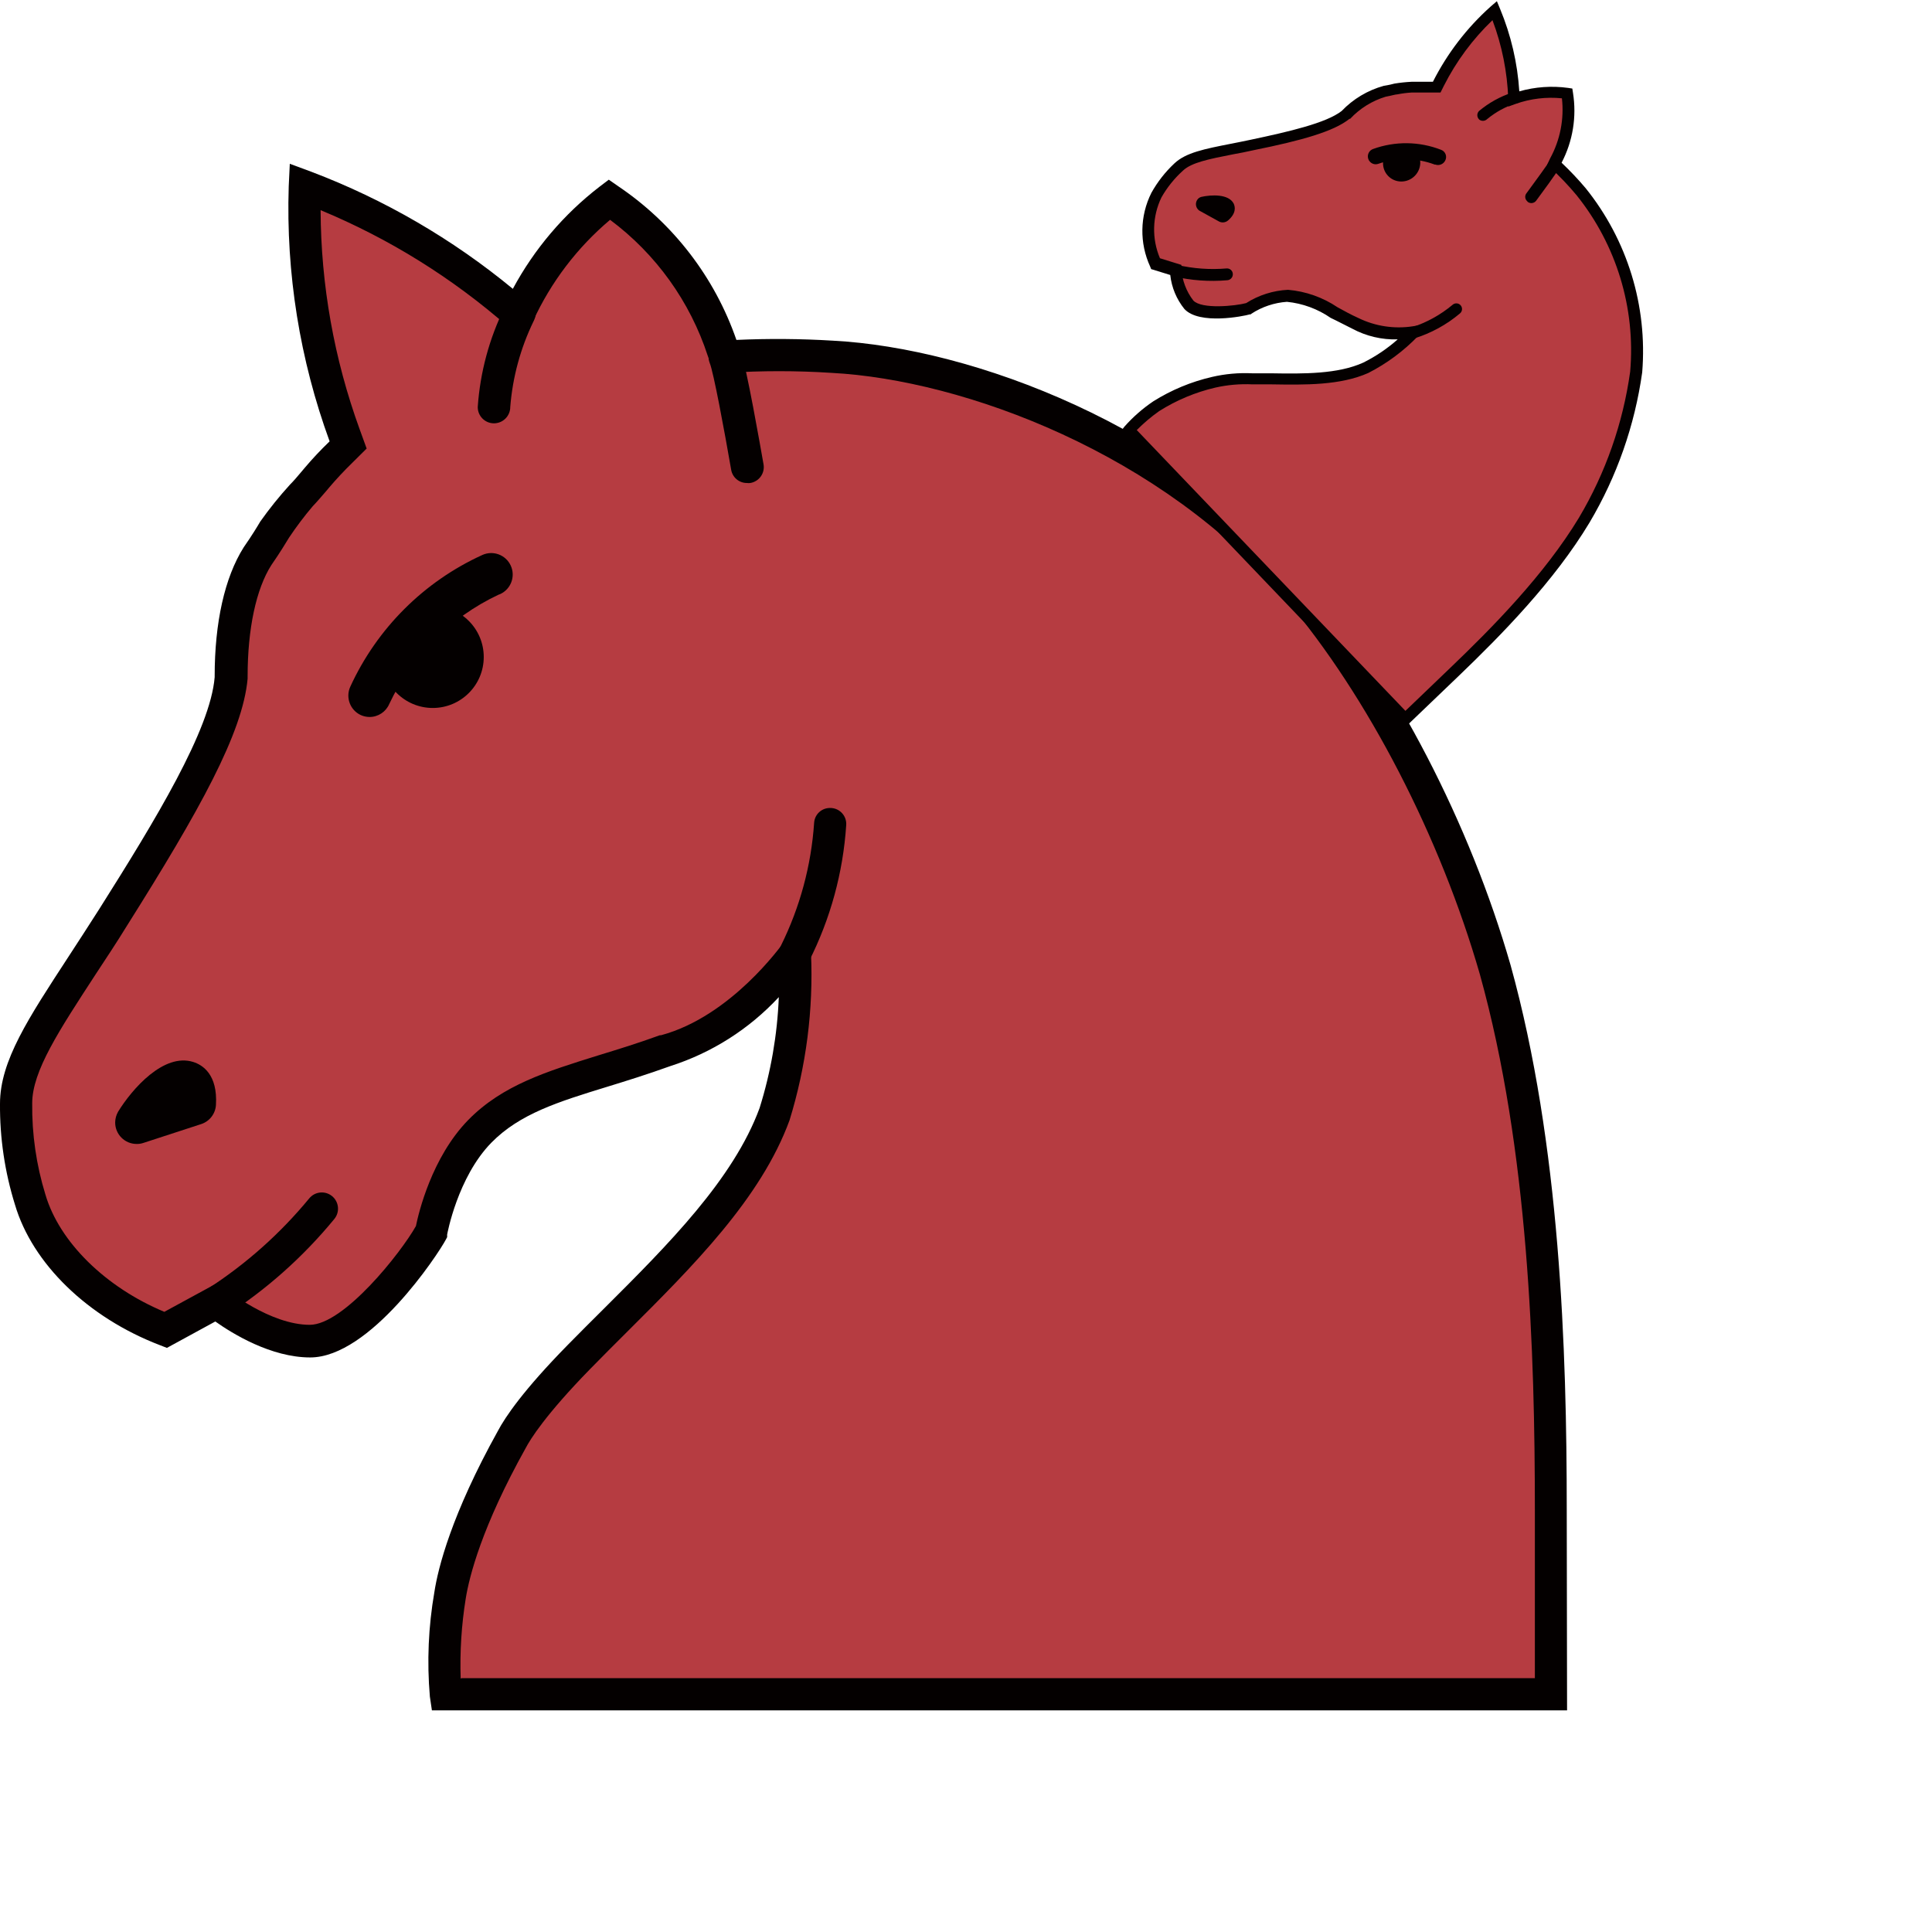
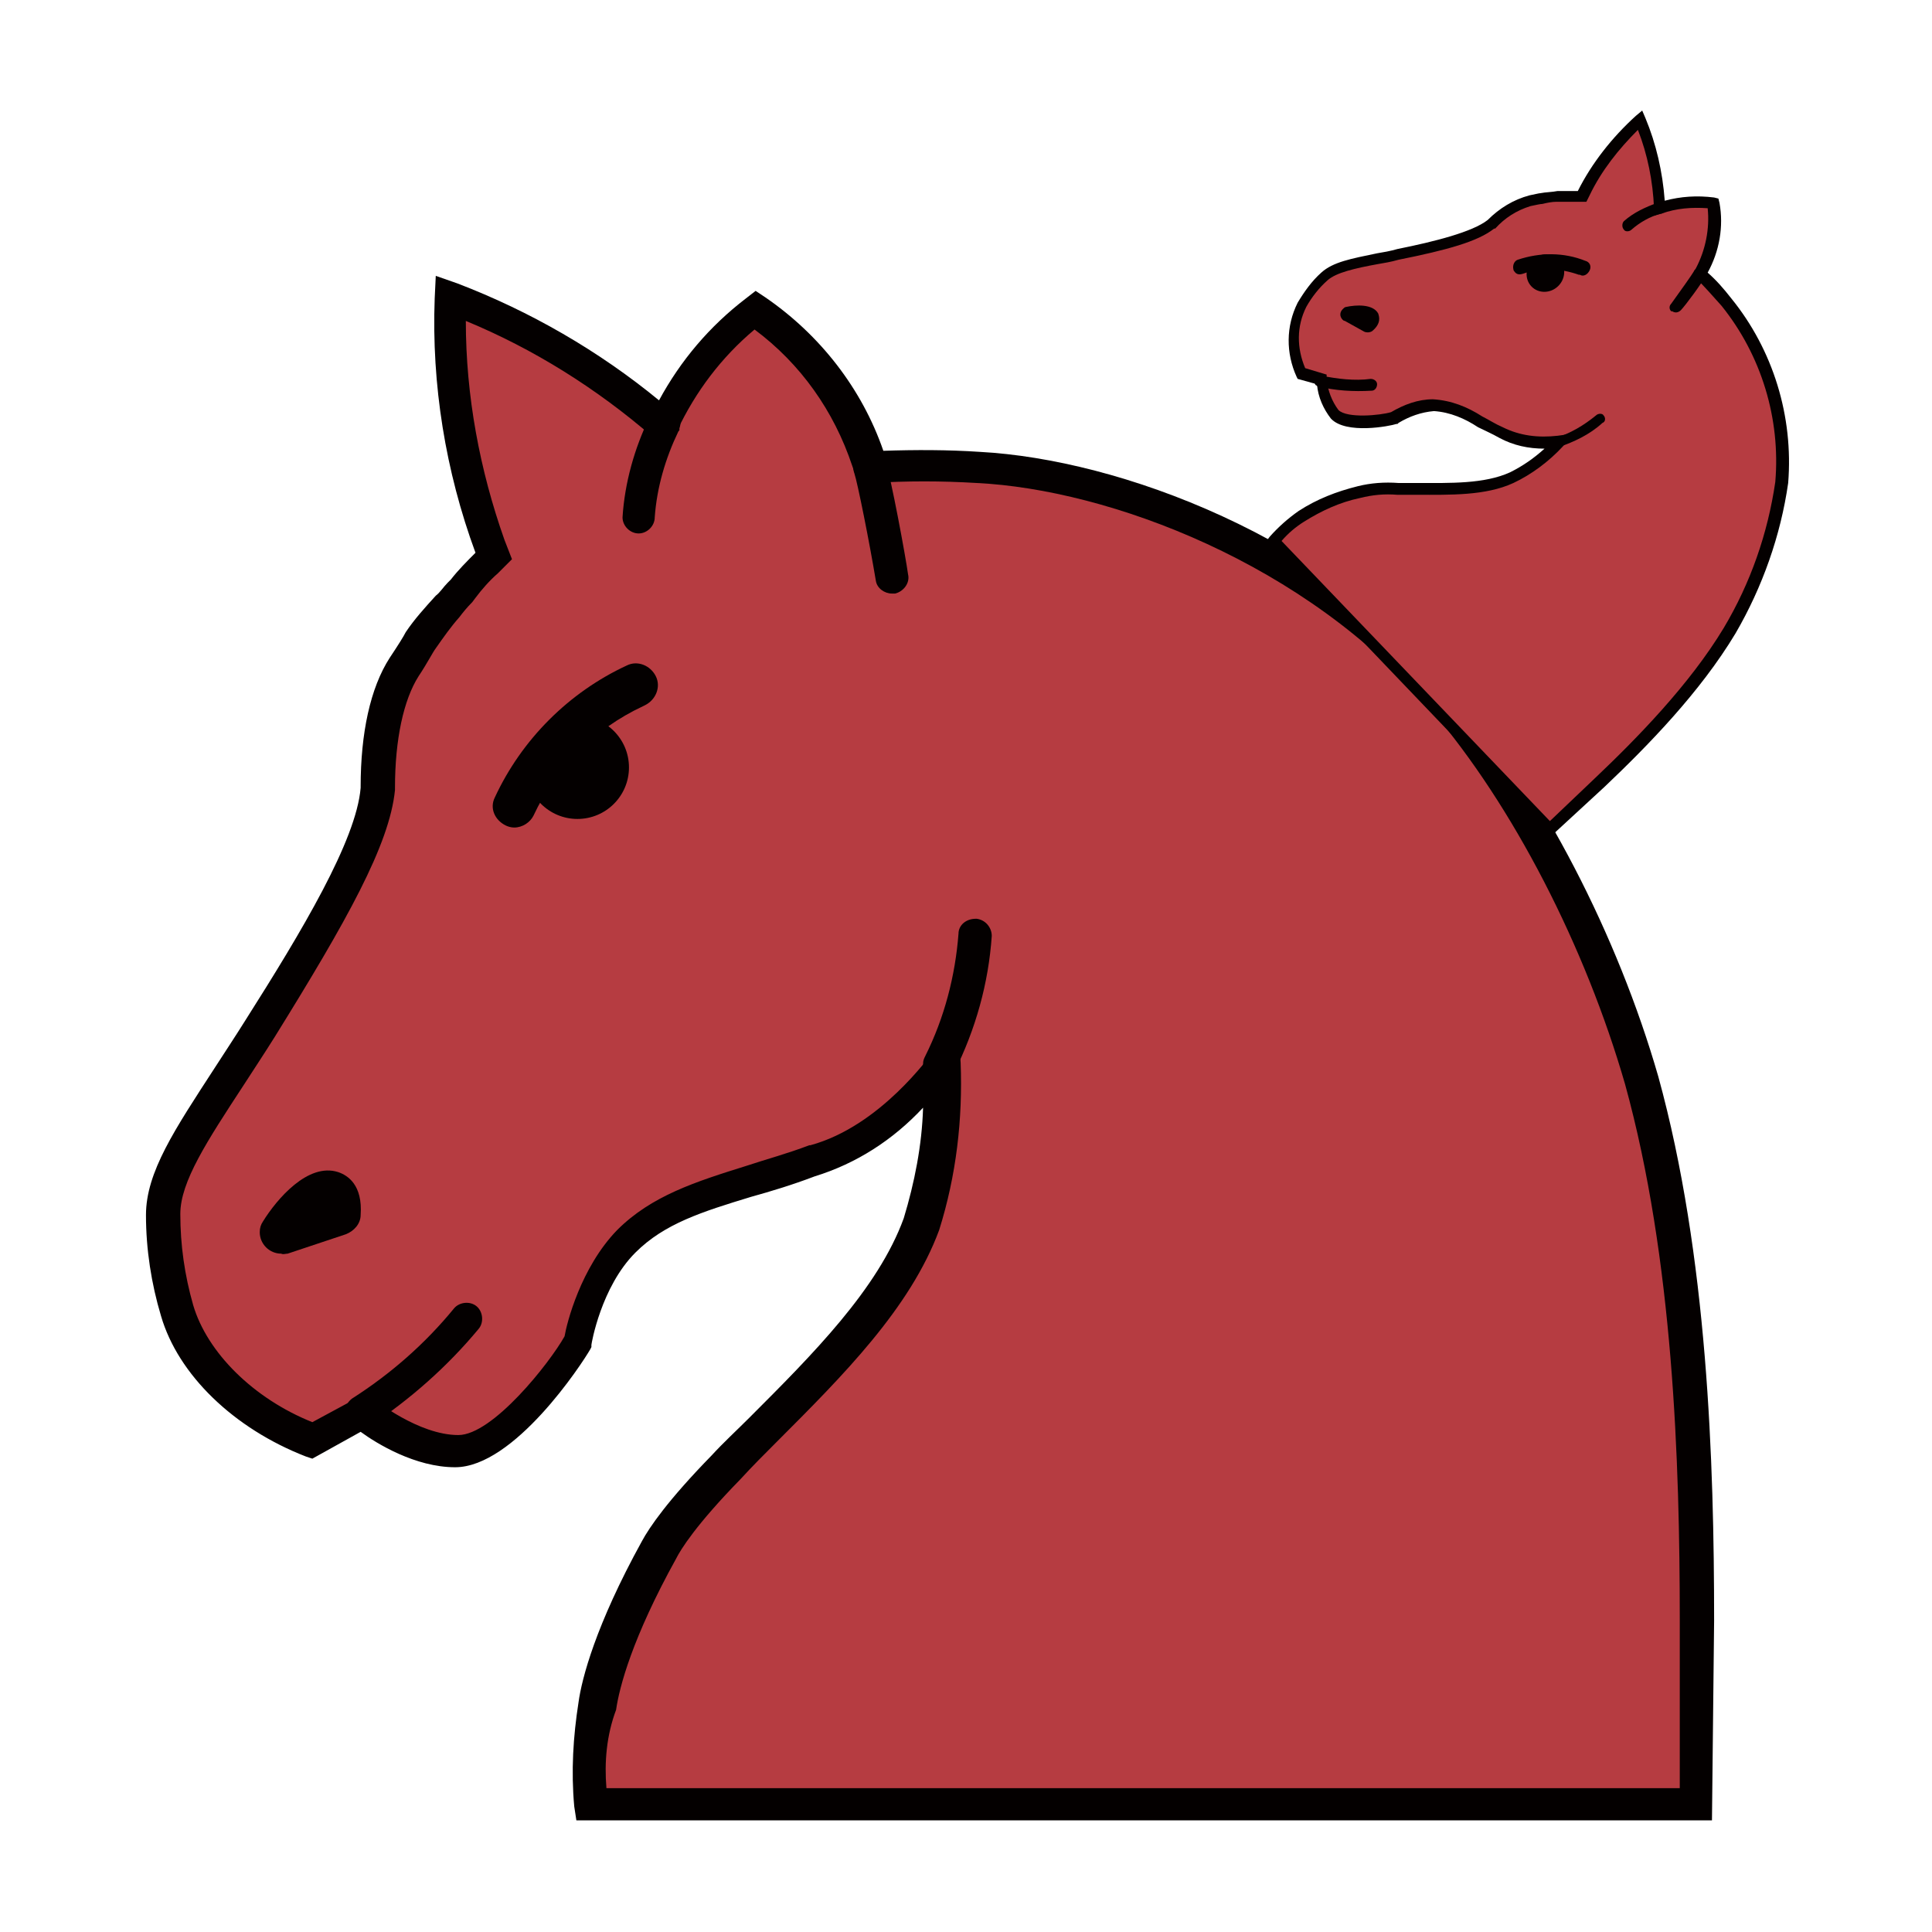
- <svg xmlns="http://www.w3.org/2000/svg" viewBox="0 0 180 180">
-   <defs>
-     <style>.cls-1{fill:#b63c41;}.cls-2{fill:#040000;}</style>
-   </defs>
-   <g id="Layer_2" data-name="Layer 2">
-     <g id="Layer_1-2" data-name="Layer 1">
-       <path class="cls-1" d="M48.27,29.28A65.77,65.77,0,0,0,28.4,17.42a61.71,61.71,0,0,0,3.7,23.16l.33.9-.68.67a30.64,30.64,0,0,0-2.27,2.43l-.28.33a13.76,13.76,0,0,1-1.13,1.27,33.11,33.11,0,0,0-2.43,3.22c-.23.39-.78,1.3-1.59,2.48-1.61,2.51-2.48,6.41-2.48,11.22v.14c-.46,5-5,12.73-11,22.23-5.08,8-9,13-9,17.37a29.18,29.18,0,0,0,1.3,9c1.56,5.3,6.67,9.85,12.61,12.13l4.71-2.58S24.6,125,28.9,125s10.18-8,11.32-10.18c0,0,1-5.75,4.53-9.36,4-4.11,9.69-4.76,17.28-7.51,7.11-1.94,12.08-9.08,12.08-9.08a44.36,44.36,0,0,1-1.89,14.93c-2.54,7-8.77,13.17-14.78,19.16-1.17,1.16-2.33,2.32-3.45,3.47-4.17,4.28-5.71,6.66-6.26,7.7-4.21,7.53-5.41,12.33-5.75,14.52a36.6,36.6,0,0,0-.4,9.23H144.47V140.68c0-14.74-.59-33.78-5.17-50.3-3.74-13-10.61-26.3-18.37-35.48C110,41.9,91.48,34,77.53,33.24a75.84,75.84,0,0,0-10,0c-1.07-2.78-3.1-9.37-10.79-14.65A28.34,28.34,0,0,0,48.27,29.28Z" />
-       <path class="cls-2" d="M146,159.35H40.24l-.19-1.28a37.85,37.85,0,0,1,.42-9.74c.34-2.23,1.59-7.23,5.91-15,.7-1.33,2.4-3.83,6.49-8,1.13-1.15,2.3-2.32,3.47-3.48,5.91-5.89,12-12,14.43-18.62A39.83,39.83,0,0,0,72.56,92.9a23.61,23.61,0,0,1-10.12,6.43c-2.11.76-4.1,1.38-5.86,1.92-4.56,1.4-8.15,2.51-10.8,5.21-3.15,3.22-4.11,8.51-4.12,8.56v.24l-.11.21c-.76,1.44-7.08,11-12.65,11-3.66,0-7.26-2.23-8.84-3.35l-4.51,2.46-.64-.25c-6.72-2.57-11.9-7.6-13.52-13.11A30.83,30.83,0,0,1,0,102.83c0-4,2.67-8,6.37-13.68.9-1.39,1.88-2.88,2.9-4.49C14.48,76.41,19.6,68,20,63.09V63c0-5,.93-9.19,2.7-12,.8-1.15,1.31-2,1.55-2.41A35.94,35.94,0,0,1,27,45.17c.35-.35.7-.76,1.11-1.25l.27-.32a32.09,32.09,0,0,1,2.33-2.48h0A63.21,63.21,0,0,1,26.9,17.37l.1-2.11L29,16A66.72,66.72,0,0,1,47.78,26.91a29.91,29.91,0,0,1,8.07-9.51l.87-.66.89.62a28.52,28.52,0,0,1,11,14.31,84.44,84.44,0,0,1,9,.07c13,.68,32.41,7.92,44.46,22.19,7.9,9.33,14.88,22.81,18.67,36,4.63,16.7,5.23,35.87,5.23,50.71Zm-103-3H143V140.68c0-14.65-.58-33.56-5.12-49.89C134.2,78,127.45,64.89,119.81,55.87c-11.47-13.59-30-20.48-42.33-21.13a76,76,0,0,0-9.78,0l-1.12.09-.64-1.68a25.76,25.76,0,0,0-9.1-12.67,27.15,27.15,0,0,0-7.18,9.44l-.83,1.83-1.52-1.33A63.26,63.26,0,0,0,29.87,19.58,60.4,60.4,0,0,0,33.51,40l.65,1.79-1.35,1.34c-.75.73-1.47,1.5-2.15,2.3l-.31.37c-.46.53-.86,1-1.21,1.36a31.64,31.64,0,0,0-2.21,2.93c-.27.44-.83,1.38-1.65,2.56-1.41,2.21-2.21,5.91-2.21,10.37v.21c-.46,5.07-4.46,12.25-11.23,23-1,1.63-2,3.13-2.92,4.53C5.51,96,3,99.79,3,102.79a27.81,27.81,0,0,0,1.23,8.5c1.3,4.43,5.61,8.65,11.08,10.93l5-2.72.79.64s4.06,3.29,7.76,3.29c3.17,0,8.48-6.69,9.89-9.2.25-1.22,1.47-6.4,4.88-9.89,3.19-3.25,7.3-4.51,12.07-6,1.83-.56,3.72-1.14,5.78-1.89h.11C68.15,94.68,72.83,88,72.87,88l2.36-3.38.33,4.19a46,46,0,0,1-2,15.56c-2.66,7.28-9,13.6-15.12,19.7-1.17,1.17-2.33,2.32-3.45,3.47-4.19,4.29-5.59,6.57-6,7.35-4.11,7.36-5.27,12-5.6,14.05a38.71,38.71,0,0,0-.47,7.45Z" />
-       <path class="cls-2" d="M20.15,122.84a1.5,1.5,0,0,1-1.5-1.5,1.52,1.52,0,0,1,.72-1.28,41.2,41.2,0,0,0,9.45-8.42,1.51,1.51,0,0,1,2.32,1.94,43.81,43.81,0,0,1-10.22,9.08A1.46,1.46,0,0,1,20.15,122.84Z" />
-       <path class="cls-2" d="M74.07,90.34a1.51,1.51,0,0,1-1.31-2.24,30.39,30.39,0,0,0,3.09-11.44,1.47,1.47,0,0,1,1.55-1.38h.06a1.49,1.49,0,0,1,1.38,1.59v0a32.86,32.86,0,0,1-3.47,12.69A1.48,1.48,0,0,1,74.07,90.34Z" />
-       <path class="cls-2" d="M12.73,106.58a2,2,0,0,1-2-2,2.08,2.08,0,0,1,.27-1c1.31-2.13,4.25-5.5,7-4.64.87.27,2.29,1.16,2.12,4a2,2,0,0,1-1.38,1.79l-5.37,1.75A1.87,1.87,0,0,1,12.73,106.58Z" />
-       <circle class="cls-2" cx="40.32" cy="61.21" r="4.75" />
-       <path class="cls-2" d="M46,39.44h0a1.51,1.51,0,0,1-1.49-1.52A24.87,24.87,0,0,1,47,28.66a1.5,1.5,0,1,1,2.8,1.07,1.42,1.42,0,0,1-.08.18,22.32,22.32,0,0,0-2.18,8A1.52,1.52,0,0,1,46,39.44Z" />
-       <path class="cls-2" d="M69.59,45a1.48,1.48,0,0,1-1.47-1.24c-.63-3.64-1.65-9.13-2-9.95A1.54,1.54,0,0,1,69,32.7c.54,1.4,1.86,9,2.13,10.52A1.5,1.5,0,0,1,69.9,45h0A1.08,1.08,0,0,1,69.59,45Z" />
-       <path class="cls-2" d="M34.44,66.8a2.06,2.06,0,0,1-.81-.17,2,2,0,0,1-1-2.64,24.88,24.88,0,0,1,12.3-12.28,2,2,0,0,1,1.67,3.64l-.16.06A21.29,21.29,0,0,0,36.27,65.58,2,2,0,0,1,34.44,66.8Z" />
-       <path class="cls-1" d="M141.08,9.13A23.83,23.83,0,0,0,139.26.92,22.79,22.79,0,0,0,134,7.78l-.16.31h-.35a9.77,9.77,0,0,0-1.21,0h-.16a5,5,0,0,1-.62,0,10.56,10.56,0,0,0-1.47.19c-.16,0-.54.12-1.05.21a8,8,0,0,0-3.61,2.21l0,0c-1.44,1.16-4.63,1.94-8.66,2.79-3.4.71-5.71,1-6.87,2.07a10.55,10.55,0,0,0-2.07,2.63,7.47,7.47,0,0,0-.08,6.38l1.86.58a5.94,5.94,0,0,0,1.22,3.2c1.07,1.12,4.67.62,5.54.36a7.52,7.52,0,0,1,3.62-1.2c2.09,0,3.69,1.33,6.32,2.61a9.21,9.21,0,0,0,5.43.84,16.34,16.34,0,0,1-4.44,3.31c-2.5,1.12-5.7,1.06-8.8,1l-1.78,0a14,14,0,0,0-3.62.32,17.38,17.38,0,0,0-5.3,2.19,13.67,13.67,0,0,0-2.55,2.25L130.9,67l4.58-4.39c3.92-3.75,8.84-8.75,12.09-14.15a37.26,37.26,0,0,0,4.85-13.83,23.65,23.65,0,0,0-5.08-16.86,28,28,0,0,0-2.5-2.61A10.31,10.31,0,0,0,146,8.62,10.33,10.33,0,0,0,141.08,9.13Z" />
-       <path class="cls-2" d="M130.89,67.78,104.46,40.14l.29-.38a14.22,14.22,0,0,1,2.7-2.37,17.8,17.8,0,0,1,5.46-2.27,13.68,13.68,0,0,1,3.76-.34l1.79,0c3,.05,6.19.08,8.56-1a14.75,14.75,0,0,0,3.2-2.16,8.41,8.41,0,0,1-4.24-1c-.73-.36-1.4-.72-2-1a8.68,8.68,0,0,0-4.08-1.5,6.93,6.93,0,0,0-3.31,1.11l-.07.06-.08,0c-.57.17-4.7,1-6.09-.5a6.1,6.1,0,0,1-1.32-3.17l-1.78-.55-.09-.23a7.93,7.93,0,0,1,.11-6.87,11.23,11.23,0,0,1,2.15-2.75c1.06-1,2.79-1.34,5.23-1.82.59-.12,1.24-.24,1.92-.39,3.5-.74,7-1.55,8.43-2.67l0,0A8.6,8.6,0,0,1,128.91,8c.5-.08.86-.17,1-.21a14,14,0,0,1,1.59-.17c.18,0,.38,0,.61,0l.15,0c.42,0,.83,0,1.24,0h0a23.84,23.84,0,0,1,5.37-7l.59-.51.3.72a24,24,0,0,1,1.79,7.68,11.13,11.13,0,0,1,4.55-.32l.39.06.06.39a10.47,10.47,0,0,1-1.06,6.52,29.47,29.47,0,0,1,2.24,2.37A24.23,24.23,0,0,1,153,34.69a37.69,37.69,0,0,1-4.91,14c-3.28,5.46-8.24,10.5-12.18,14.28ZM105.94,40.1l25,26.13,4.17-4c3.9-3.73,8.79-8.69,12-14a36.49,36.49,0,0,0,4.77-13.61,23.07,23.07,0,0,0-5-16.44,26.78,26.78,0,0,0-2.44-2.56l-.3-.26.28-.6a9.45,9.45,0,0,0,1.1-5.6,9.9,9.9,0,0,0-4.31.52l-.69.25,0-.73a23.15,23.15,0,0,0-1.47-7.32A22.55,22.55,0,0,0,134.52,8l-.31.62h-.69c-.39,0-.77,0-1.15,0l-.18,0-.66,0a9.87,9.87,0,0,0-1.33.17c-.19,0-.58.13-1.1.22a7.5,7.5,0,0,0-3.31,2.06l-.06,0c-1.46,1.17-4.37,2-8.92,2.92-.69.16-1.34.28-1.94.39-2.24.44-3.86.76-4.66,1.52a10.08,10.08,0,0,0-2,2.49,6.88,6.88,0,0,0-.14,5.67l2,.62,0,.37A5.38,5.38,0,0,0,111.18,28c.79.83,3.9.51,4.92.24A8,8,0,0,1,120,27a9.74,9.74,0,0,1,4.62,1.63c.6.33,1.23.68,1.94,1l0,0a8.59,8.59,0,0,0,5.07.77l1.49-.24-1,1.15a17.55,17.55,0,0,1-4.64,3.44c-2.61,1.16-5.87,1.11-9,1.06h-1.78a12.93,12.93,0,0,0-3.46.3A17,17,0,0,0,108,38.3a15.45,15.45,0,0,0-2.1,1.78Z" />
-       <path class="cls-2" d="M109.15,25.6a.55.55,0,0,1,0-.78.59.59,0,0,1,.52-.14,14.87,14.87,0,0,0,4.61.33.54.54,0,0,1,.58.51.56.56,0,0,1-.52.59,16,16,0,0,1-5-.36A.55.55,0,0,1,109.15,25.6Z" />
-       <path class="cls-2" d="M131.28,31.41a.54.54,0,0,1,0-.78.51.51,0,0,1,.24-.13,11.38,11.38,0,0,0,3.81-2.1.53.53,0,0,1,.76.05v0a.53.53,0,0,1-.08.76h0a12.17,12.17,0,0,1-4.25,2.32A.53.53,0,0,1,131.28,31.41Z" />
-       <path class="cls-2" d="M111.62,19.52a.73.73,0,0,1,0-1,.68.68,0,0,1,.32-.18c.9-.2,2.53-.29,3,.63.14.3.26.9-.54,1.58a.75.75,0,0,1-.82.09l-1.81-1A.59.59,0,0,1,111.62,19.52Z" />
-       <ellipse class="cls-2" cx="130.59" cy="15.18" rx="1.75" ry="1.72" transform="translate(25.73 94.48) rotate(-43.73)" />
-       <path class="cls-2" d="M137.8,11.12h0a.55.55,0,0,1,0-.78,9.32,9.32,0,0,1,3.08-1.71.53.53,0,0,1,.71.29.55.55,0,0,1-.3.71l-.07,0a8.12,8.12,0,0,0-2.67,1.47.56.56,0,0,1-.78,0Z" />
-       <path class="cls-2" d="M142.23,18.69a.54.54,0,0,1,0-.7c.81-1.09,2-2.75,2.15-3a.57.57,0,0,1,.75-.27.56.56,0,0,1,.26.75c-.24.49-1.93,2.77-2.27,3.23a.56.56,0,0,1-.77.12h0Z" />
-       <path class="cls-2" d="M127.63,15.06a.64.64,0,0,1-.15-.25.73.73,0,0,1,.45-.93,9,9,0,0,1,6.34.08.71.71,0,0,1,.4.95.75.75,0,0,1-.95.42l-.06,0a7.73,7.73,0,0,0-5.24-.07A.72.72,0,0,1,127.63,15.06Z" />
+ <svg xmlns="http://www.w3.org/2000/svg" version="1.1" id="Layer_1" x="0px" y="0px" viewBox="0 0 180 180" style="enable-background:new 0 0 180 180;" xml:space="preserve">
+   <style type="text/css">
+ 	.st0{fill:#B63C41;}
+ 	.st1{fill:#040000;}
+ </style>
+   <g id="Layer_2">
+     <g id="Layer_1-2">
+       <path class="st0" d="M61.7,39.5c-5.9-5.1-12.6-9.1-19.9-11.9c-0.3,7.9,1,15.7,3.7,23.2l0.3,0.9l-0.7,0.7c-0.8,0.8-1.6,1.6-2.3,2.4    l-0.3,0.3c-0.4,0.4-0.7,0.9-1.1,1.3c-0.9,1-1.7,2.1-2.4,3.2c-0.2,0.4-0.8,1.3-1.6,2.5c-1.6,2.5-2.5,6.4-2.5,11.2v0.1    c-0.5,5-5,12.7-11,22.2c-5.1,8-9,13-9,17.4c0,3,0.4,6.1,1.3,9c1.6,5.3,6.7,9.9,12.6,12.1l4.7-2.6c0,0,4.4,3.6,8.7,3.6    s10.2-8,11.3-10.2c0,0,1-5.8,4.5-9.4c4-4.1,9.7-4.8,17.3-7.5c7.1-1.9,12.1-9.1,12.1-9.1c0.2,5-0.4,10.1-1.9,14.9    c-2.5,7-8.8,13.2-14.8,19.2c-1.2,1.2-2.3,2.3-3.5,3.5c-4.2,4.3-5.7,6.7-6.3,7.7c-4.2,7.5-5.4,12.3-5.8,14.5    c-0.5,3-0.7,6.1-0.4,9.2h102.9v-17.2c0-14.7-0.6-33.8-5.2-50.3c-3.7-13-10.6-26.3-18.4-35.5c-10.9-13-29.4-20.9-43.4-21.7    c-3.3-0.2-6.7-0.2-10,0c-1.1-2.8-3.1-9.4-10.8-14.6C66.5,31.7,63.6,35.4,61.7,39.5z" />
+       <path class="st1" d="M159.5,169.6H53.7l-0.2-1.3c-0.3-3.3-0.1-6.5,0.4-9.7c0.3-2.2,1.6-7.2,5.9-15c0.7-1.3,2.4-3.8,6.5-8    c1.1-1.2,2.3-2.3,3.5-3.5c5.9-5.9,12-12,14.4-18.6c1-3.3,1.7-6.8,1.8-10.3c-2.8,3-6.2,5.2-10.1,6.4c-2.1,0.8-4.1,1.4-5.9,1.9    c-4.6,1.4-8.1,2.5-10.8,5.2c-3.2,3.2-4.1,8.5-4.1,8.6v0.2l-0.1,0.2c-0.8,1.4-7.1,11-12.6,11c-3.7,0-7.3-2.2-8.8-3.3l-4.5,2.5    l-0.6-0.2c-6.7-2.6-11.9-7.6-13.5-13.1c-0.9-3-1.4-6.2-1.4-9.4c0-4,2.7-8,6.4-13.7c0.9-1.4,1.9-2.9,2.9-4.5    c5.2-8.2,10.3-16.7,10.7-21.6v-0.1c0-5,0.9-9.2,2.7-12c0.8-1.2,1.3-2,1.5-2.4c0.8-1.2,1.8-2.3,2.8-3.4c0.4-0.3,0.7-0.8,1.1-1.2    l0.3-0.3c0.7-0.9,1.5-1.7,2.3-2.5l0,0c-2.8-7.6-4.1-15.7-3.8-23.7l0.1-2.1l2,0.7c6.8,2.6,13.2,6.3,18.8,10.9    c2-3.7,4.7-6.9,8.1-9.5l0.9-0.7l0.9,0.6c5.1,3.5,9,8.5,11,14.3c3-0.1,6-0.1,9,0.1c13,0.7,32.4,7.9,44.5,22.2    c7.9,9.3,14.9,22.8,18.7,36c4.6,16.7,5.2,35.9,5.2,50.7L159.5,169.6z M56.5,166.6h100v-15.7c0-14.7-0.6-33.6-5.1-49.9    c-3.7-12.8-10.4-25.9-18.1-34.9c-11.5-13.6-30-20.5-42.3-21.1c-3.3-0.2-6.5-0.2-9.8,0L80,45.1l-0.6-1.7c-1.7-5.1-4.8-9.5-9.1-12.7    c-3.1,2.6-5.5,5.8-7.2,9.4L62.3,42l-1.5-1.3c-5.2-4.5-11.1-8.2-17.4-10.8c0,7,1.3,13.9,3.6,20.4l0.7,1.8l-1.3,1.3    c-0.8,0.7-1.5,1.5-2.1,2.3l-0.3,0.4c-0.5,0.5-0.9,1-1.2,1.4c-0.8,0.9-1.5,1.9-2.2,2.9c-0.3,0.4-0.8,1.4-1.6,2.6    c-1.4,2.2-2.2,5.9-2.2,10.4v0.2c-0.5,5.1-4.5,12.2-11.2,23c-1,1.6-2,3.1-2.9,4.5c-3.4,5.2-5.9,9-5.9,12c0,2.9,0.4,5.7,1.2,8.5    c1.3,4.4,5.6,8.7,11.1,10.9l5-2.7l0.8,0.6c0,0,4.1,3.3,7.8,3.3c3.2,0,8.5-6.7,9.9-9.2c0.2-1.2,1.5-6.4,4.9-9.9    c3.2-3.2,7.3-4.5,12.1-6c1.8-0.6,3.7-1.1,5.8-1.9h0.1c6.6-1.8,11.2-8.5,11.3-8.5l2.4-3.4l0.3,4.2c0.2,5.3-0.4,10.5-2,15.6    c-2.7,7.3-9,13.6-15.1,19.7c-1.2,1.2-2.3,2.3-3.4,3.5c-4.2,4.3-5.6,6.6-6,7.4c-4.1,7.4-5.3,12-5.6,14.1    C56.5,161.7,56.3,164.2,56.5,166.6L56.5,166.6z" />
+       <path class="st1" d="M33.6,133.1c-0.8,0-1.5-0.7-1.5-1.5c0-0.5,0.3-1,0.7-1.3c3.6-2.3,6.8-5.1,9.5-8.4c0.5-0.6,1.5-0.7,2.1-0.2    c0.6,0.5,0.7,1.5,0.2,2.1l0,0c-2.9,3.5-6.4,6.6-10.2,9.1C34.1,133.1,33.9,133.1,33.6,133.1z" />
+       <path class="st1" d="M87.5,100.6c-0.8,0-1.5-0.7-1.5-1.5c0-0.3,0.1-0.5,0.2-0.7c1.8-3.6,2.8-7.5,3.1-11.4c0-0.8,0.7-1.4,1.6-1.4    h0.1c0.8,0.1,1.4,0.8,1.4,1.6l0,0c-0.3,4.4-1.5,8.7-3.5,12.7C88.6,100.3,88.1,100.6,87.5,100.6z" />
+       <path class="st1" d="M26.2,116.8c-1.1,0-2-0.9-2-2c0-0.4,0.1-0.7,0.3-1c1.3-2.1,4.2-5.5,7-4.6c0.9,0.3,2.3,1.2,2.1,4    c0,0.8-0.6,1.5-1.4,1.8l-5.4,1.8C26.6,116.8,26.4,116.9,26.2,116.8z" />
+       <circle class="st1" cx="53.8" cy="71.5" r="4.8" />
+       <path class="st1" d="M59.5,49.7L59.5,49.7c-0.8,0-1.5-0.7-1.5-1.5c0.2-3.2,1.1-6.4,2.5-9.3c0.3-0.8,1.1-1.2,1.9-0.9    c0.8,0.3,1.2,1.1,0.9,1.9c0,0,0,0.1,0,0.1c0,0.1,0,0.1-0.1,0.2c-1.2,2.5-2,5.2-2.2,8C61,49,60.3,49.7,59.5,49.7    C59.5,49.7,59.5,49.7,59.5,49.7z" />
+       <path class="st1" d="M83.1,55.3c-0.7,0-1.4-0.5-1.5-1.2c-0.6-3.6-1.7-9.1-2-10c-0.3-0.8,0.1-1.7,0.9-2c0.8-0.3,1.7,0.1,2,0.9    c0.5,1.4,1.9,9,2.1,10.5c0.2,0.8-0.4,1.6-1.2,1.8c0,0,0,0-0.1,0l0,0C83.3,55.3,83.2,55.3,83.1,55.3z" />
+       <path class="st1" d="M47.9,77.1c-0.3,0-0.6-0.1-0.8-0.2c-1-0.5-1.5-1.6-1-2.6c2.5-5.4,6.9-9.8,12.3-12.3c1-0.5,2.2,0,2.7,1    s0,2.2-1,2.7l0,0l-0.2,0.1c-4.5,2.1-8.1,5.7-10.2,10.2C49.4,76.6,48.7,77.1,47.9,77.1z" />
+       <path class="st0" d="M154.5,19.4c-0.1-2.8-0.7-5.6-1.8-8.2c-2.2,1.9-4,4.3-5.3,6.9l-0.2,0.3H147c-0.4,0-0.8,0-1.2,0h-0.2    c-0.2,0-0.4,0-0.6,0c-0.5,0-1,0.1-1.5,0.2c-0.2,0-0.5,0.1-1.1,0.2c-1.4,0.4-2.6,1.2-3.6,2.2l0,0c-1.4,1.2-4.6,1.9-8.7,2.8    c-3.4,0.7-5.7,1-6.9,2.1c-0.8,0.8-1.5,1.6-2.1,2.6c-1,2-1,4.3-0.1,6.4l1.9,0.6c0.1,1.2,0.5,2.3,1.2,3.2c1.1,1.1,4.7,0.6,5.5,0.4    c1.1-0.7,2.3-1.1,3.6-1.2c2.1,0,3.7,1.3,6.3,2.6c1.7,0.8,3.6,1.1,5.4,0.8c-1.3,1.3-2.8,2.5-4.4,3.3c-2.5,1.1-5.7,1.1-8.8,1h-1.8    c-1.2-0.1-2.4,0.1-3.6,0.3c-1.9,0.4-3.7,1.2-5.3,2.2c-0.9,0.6-1.8,1.4-2.6,2.2l25.7,27l4.6-4.4c3.9-3.8,8.8-8.8,12.1-14.2    c2.5-4.2,4.2-8.9,4.9-13.8c0.5-6.1-1.3-12.1-5.1-16.9c-0.8-0.9-1.6-1.8-2.5-2.6c1.1-2,1.5-4.3,1.2-6.5    C157.8,18.7,156.1,18.8,154.5,19.4z" />
+       <path class="st1" d="M144.4,78l-26.4-27.6l0.3-0.4c0.8-0.9,1.7-1.7,2.7-2.4c1.7-1.1,3.5-1.8,5.5-2.3c1.2-0.3,2.5-0.4,3.8-0.3h1.8    c3,0,6.2,0.1,8.6-1c1.2-0.6,2.2-1.3,3.2-2.2c-1.5,0-2.9-0.3-4.2-1c-0.7-0.4-1.4-0.7-2-1c-1.2-0.8-2.6-1.4-4.1-1.5    c-1.2,0.1-2.3,0.5-3.3,1.1l-0.1,0.1h-0.1c-0.6,0.2-4.7,1-6.1-0.5c-0.7-0.9-1.2-2-1.3-3.2l-1.8-0.5l-0.1-0.2c-1-2.2-1-4.7,0.1-6.9    c0.6-1,1.3-2,2.2-2.8c1.1-1,2.8-1.3,5.2-1.8c0.6-0.1,1.2-0.2,1.9-0.4c3.5-0.7,7-1.6,8.4-2.7l0,0c1.1-1.1,2.4-1.9,3.9-2.3    c0.5-0.1,0.9-0.2,1-0.2c0.5-0.1,1.1-0.1,1.6-0.2c0.2,0,0.4,0,0.6,0h0.1c0.4,0,0.8,0,1.2,0l0,0c1.3-2.6,3.2-5,5.4-7l0.6-0.5    l0.3,0.7c1,2.4,1.6,5,1.8,7.7c1.5-0.4,3-0.5,4.6-0.3l0.4,0.1l0.1,0.4c0.4,2.2,0,4.5-1.1,6.5c0.8,0.7,1.5,1.5,2.2,2.4    c3.9,4.8,5.8,11,5.3,17.2c-0.7,4.9-2.4,9.7-4.9,14c-3.3,5.5-8.2,10.5-12.2,14.3L144.4,78z M119.4,50.4l25,26.1l4.2-4    c3.9-3.7,8.8-8.7,12-14c2.5-4.2,4.1-8.8,4.8-13.6c0.5-5.9-1.3-11.8-5-16.4c-0.8-0.9-1.6-1.8-2.4-2.6l-0.3-0.3l0.3-0.6    c0.9-1.7,1.3-3.7,1.1-5.6c-1.5-0.1-2.9,0-4.3,0.5l-0.7,0.2v-0.7c-0.1-2.5-0.6-5-1.5-7.3c-1.8,1.8-3.4,3.8-4.5,6.1l-0.3,0.6H147    c-0.4,0-0.8,0-1.1,0h-0.2H145c-0.4,0-0.9,0.1-1.3,0.2c-0.2,0-0.6,0.1-1.1,0.2c-1.3,0.4-2.4,1.1-3.3,2.1h-0.1    c-1.5,1.2-4.4,2-8.9,2.9c-0.7,0.2-1.3,0.3-1.9,0.4c-2.2,0.4-3.9,0.8-4.7,1.5c-0.8,0.7-1.5,1.6-2,2.5c-0.9,1.8-0.9,3.8-0.1,5.7    l2,0.6v0.4c0.1,1.1,0.5,2.1,1.1,2.9c0.8,0.8,3.9,0.5,4.9,0.2c1.2-0.7,2.5-1.2,3.9-1.2c1.7,0.1,3.2,0.7,4.6,1.6    c0.6,0.3,1.2,0.7,1.9,1l0,0c1.6,0.8,3.3,1,5.1,0.8l1.5-0.2l-1,1.2c-1.3,1.4-2.9,2.6-4.6,3.4c-2.6,1.2-5.9,1.1-9,1.1h-1.8    c-1.2-0.1-2.3,0-3.5,0.3c-1.9,0.4-3.6,1.2-5.2,2.2C120.7,49.1,120,49.7,119.4,50.4L119.4,50.4z" />
+       <path class="st1" d="M122.6,35.9c-0.2-0.2-0.2-0.6,0-0.8c0,0,0,0,0,0c0.1-0.1,0.3-0.2,0.5-0.1c1.5,0.3,3.1,0.5,4.6,0.3    c0.3,0,0.6,0.2,0.6,0.5c0,0,0,0,0,0c0,0.3-0.2,0.6-0.5,0.6c-1.7,0.1-3.4,0-5-0.4C122.7,36,122.7,35.9,122.6,35.9z" />
+       <path class="st1" d="M144.7,41.7c-0.2-0.2-0.2-0.5,0-0.8c0,0,0,0,0,0c0.1-0.1,0.1-0.1,0.2-0.1c1.4-0.4,2.7-1.2,3.8-2.1    c0.2-0.2,0.6-0.2,0.7,0c0,0,0,0,0,0l0,0c0.2,0.2,0.2,0.6-0.1,0.7c0,0,0,0,0,0l0,0c-1.2,1.1-2.7,1.8-4.2,2.3    C145.1,41.8,144.9,41.8,144.7,41.7z" />
+       <path class="st1" d="M125.1,29.8c-0.3-0.3-0.3-0.7,0-1c0.1-0.1,0.2-0.2,0.3-0.2c0.9-0.2,2.5-0.3,3,0.6c0.1,0.3,0.3,0.9-0.5,1.6    c-0.2,0.2-0.6,0.2-0.8,0.1l-1.8-1C125.2,29.9,125.1,29.8,125.1,29.8z" />
+       <ellipse transform="matrix(0.7226 -0.6913 0.6913 0.7226 22.3675 106.6341)" class="st1" cx="144" cy="25.4" rx="1.8" ry="1.7" />
+       <path class="st1" d="M151.3,21.4L151.3,21.4c-0.2-0.2-0.2-0.6,0-0.8c0,0,0,0,0,0c0.9-0.8,2-1.3,3.1-1.7c0.3-0.1,0.6,0,0.7,0.3    c0,0,0,0,0,0c0.1,0.3,0,0.6-0.3,0.7h-0.1c-1,0.3-1.9,0.8-2.7,1.5C151.8,21.6,151.4,21.6,151.3,21.4L151.3,21.4z" />
+       <path class="st1" d="M155.7,29c-0.2-0.2-0.2-0.5,0-0.7c0.8-1.1,2-2.8,2.1-3c0.1-0.3,0.5-0.4,0.8-0.3c0.3,0.1,0.4,0.5,0.3,0.7    c0,0,0,0,0,0c-0.2,0.5-1.9,2.8-2.3,3.2c-0.2,0.2-0.5,0.3-0.8,0.1l0,0L155.7,29z" />
+       <path class="st1" d="M141.1,25.3c-0.1-0.1-0.1-0.2-0.1-0.2c-0.1-0.4,0.1-0.8,0.4-0.9c0,0,0,0,0,0c2.1-0.7,4.3-0.7,6.3,0.1    c0.4,0.1,0.6,0.5,0.4,0.9c0,0,0,0,0,0c-0.2,0.4-0.6,0.6-0.9,0.4h-0.1c-1.7-0.6-3.5-0.7-5.2-0.1C141.6,25.6,141.3,25.6,141.1,25.3z    " />
    </g>
  </g>
</svg>
